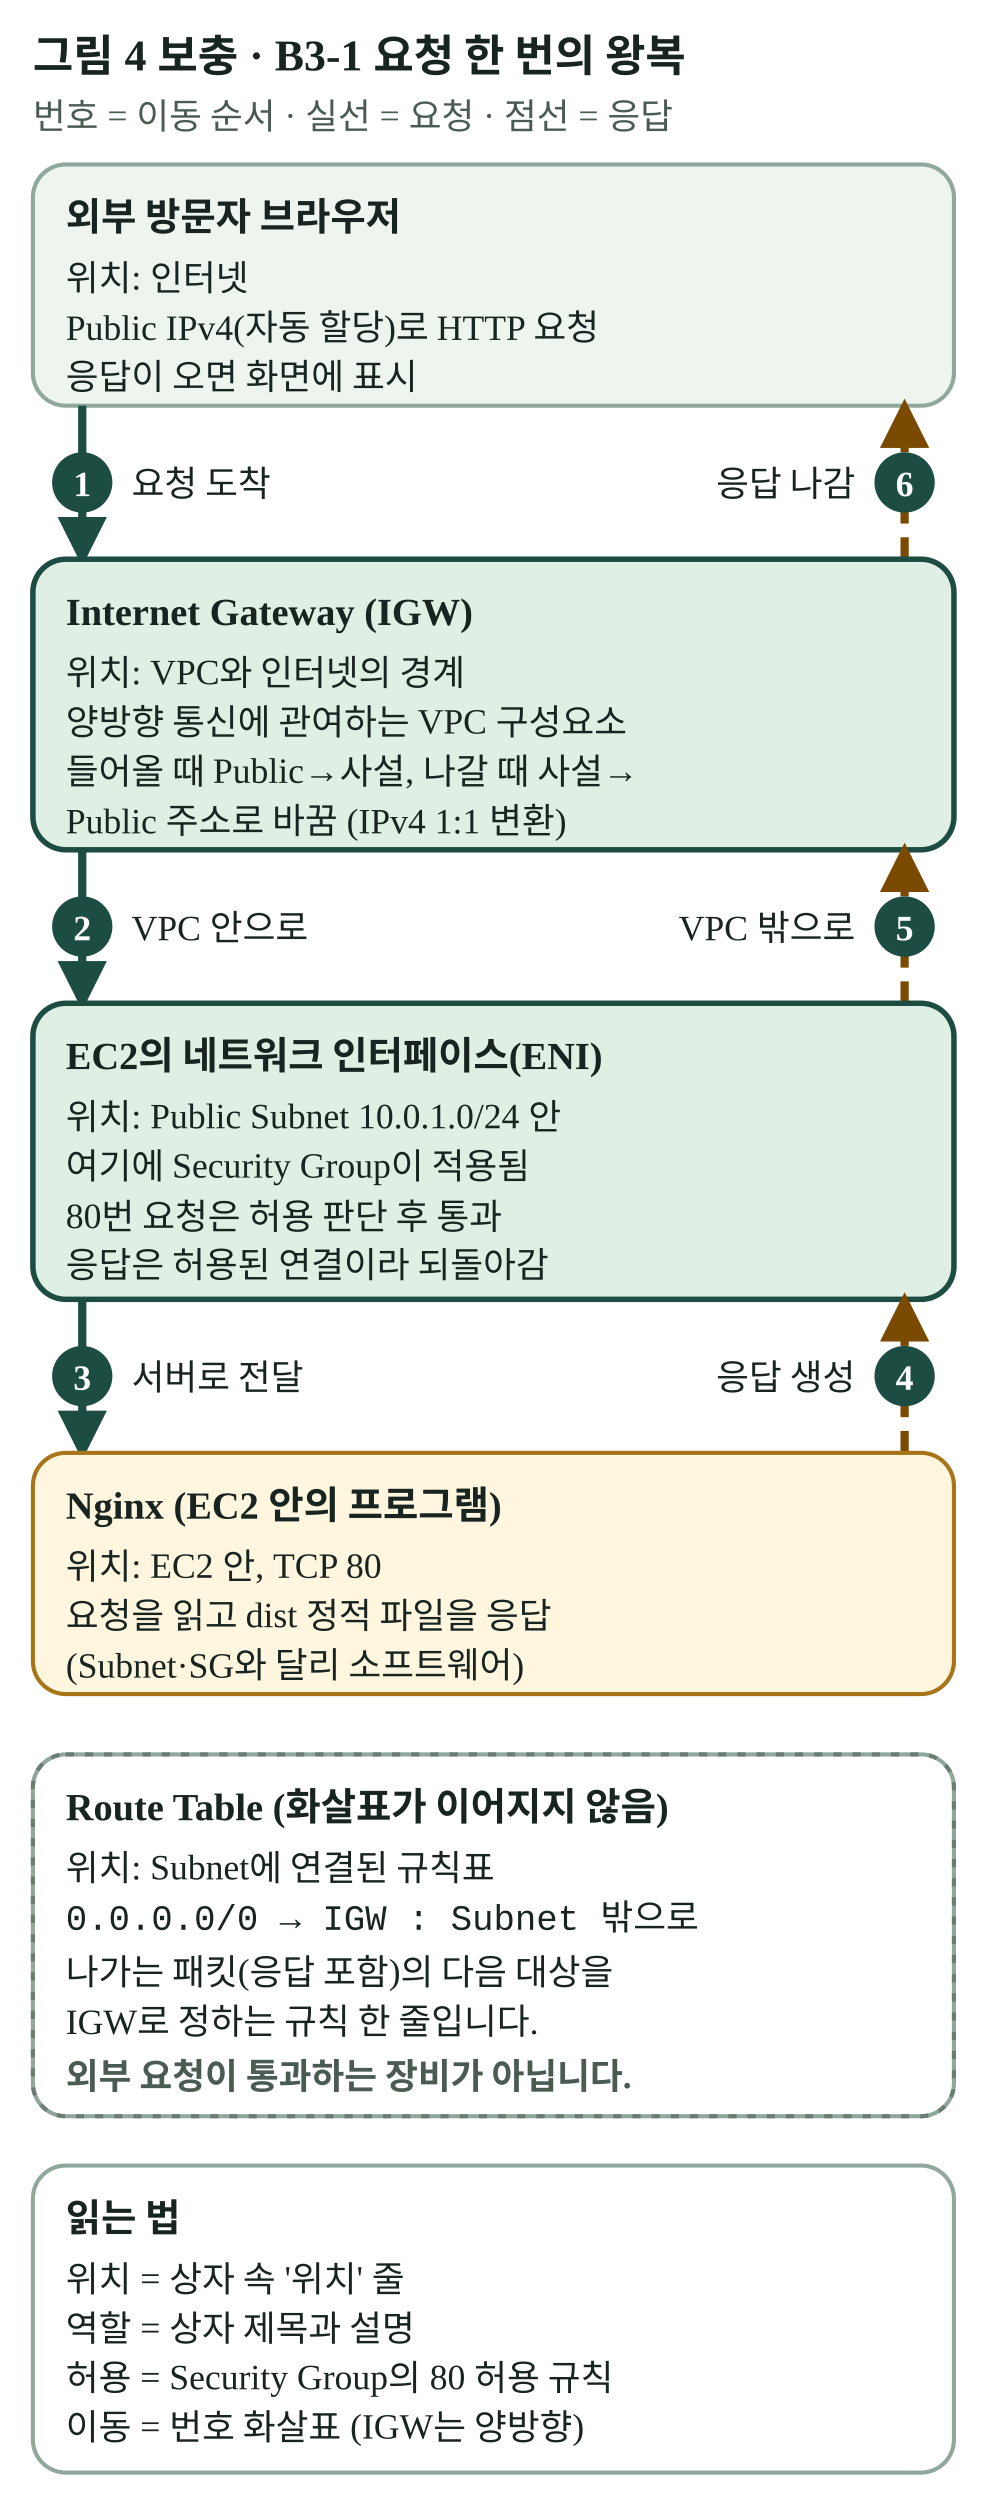
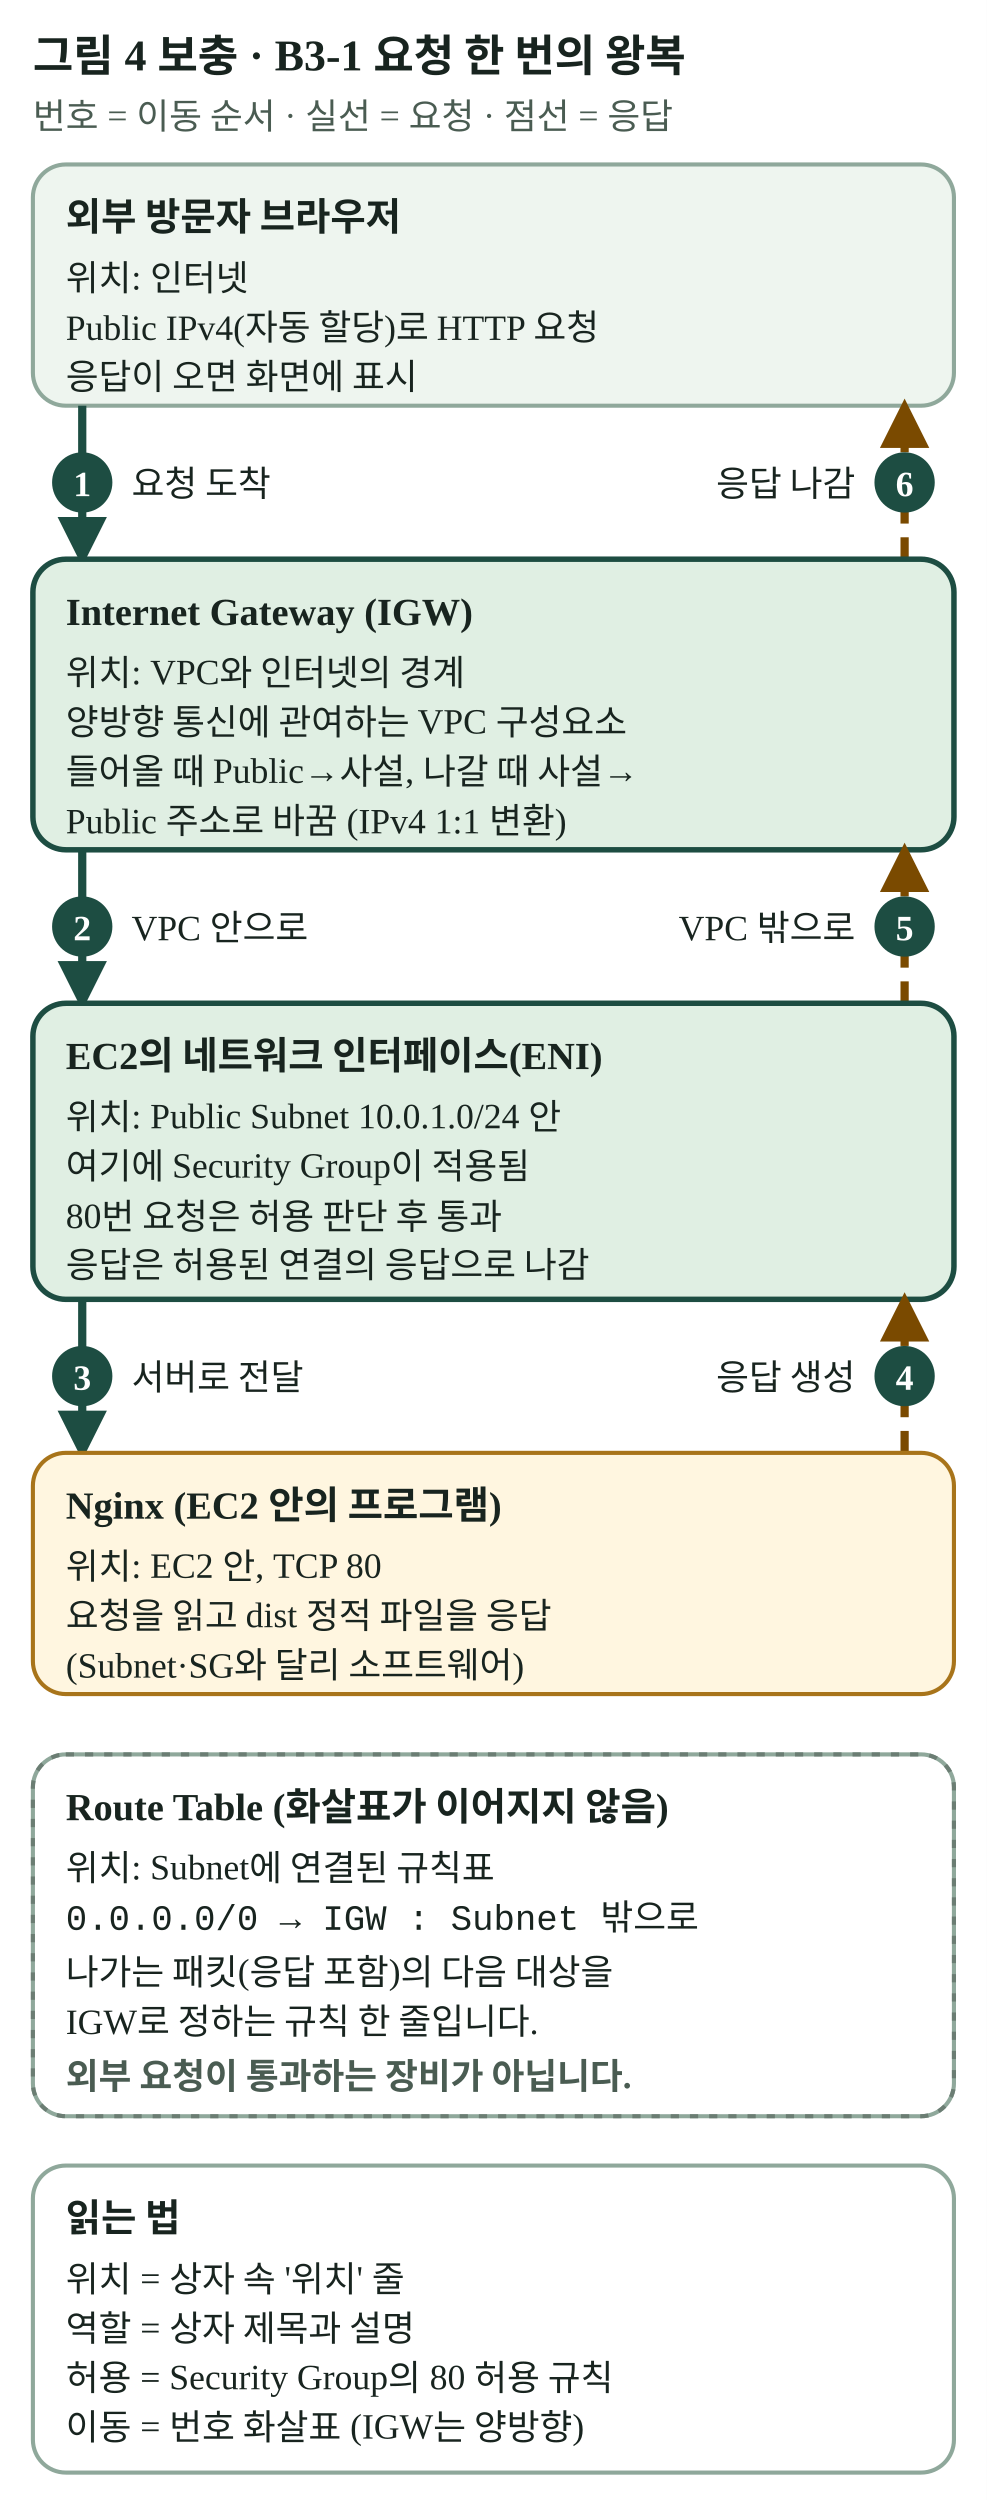
<svg xmlns="http://www.w3.org/2000/svg" viewBox="0 0 360 912" width="360" height="912" role="img" aria-labelledby="f4bT f4bD" font-family="var(--font-body, 'Pretendard VF', 'Apple SD Gothic Neo', 'Malgun Gothic', 'Noto Sans CJK KR', system-ui, sans-serif)">
  <defs>
    <style>
      .bg     { fill: #ffffff; }
      .t  { fill: #18241f; }
      .s  { fill: #4a5c52; }
      .m  { font-family: ui-monospace, SFMono-Regular, Consolas, 'Liberation Mono', monospace; }
      .b  { font-weight: 700; }
      .raised { fill: #ffffff; stroke: #8fa89b; stroke-width: 1.5; }
      .soft   { fill: #eef5ef; stroke: #8fa89b; stroke-width: 1.5; }
      .dmz    { fill: #fff6e0; stroke: #a8741a; stroke-width: 1.5; }
      .store  { fill: #e9eefb; stroke: #4a5fa8; stroke-width: 1.5; }
      .accent { fill: #e0efe3; stroke: #1d4d42; stroke-width: 2; }
      .gray   { fill: #f2f2f2; stroke: #8a8a8a; stroke-width: 1.5; stroke-dasharray: 5 4; }
      .req    { stroke: #1d4d42; stroke-width: 3; fill: none; }
      .res    { stroke: #7a4a00; stroke-width: 3; fill: none; stroke-dasharray: 8 5; }
      .link   { stroke: #6b7d73; stroke-width: 2; fill: none; }
      .note   { stroke: #6b7d73; stroke-width: 1.5; fill: none; stroke-dasharray: 2 4; stroke-linecap: round; }
      .badge  { fill: #1d4d42; }
      .badgeT { fill: #ffffff; font-weight: 700; }
      .allowP { fill: #1d4d42; }
      .allowT { fill: #ffffff; font-weight: 700; }
      .denyP  { fill: #ffffff; stroke: #9a2f2f; stroke-width: 1.8; stroke-dasharray: 3 2; }
      .denyT  { fill: #9a2f2f; font-weight: 700; }
      .hReq { fill: #1d4d42; }
      .hRes { fill: #7a4a00; }
      .hLink { fill: #6b7d73; }
    </style>
    <marker id="hReq" viewBox="0 0 10 10" refX="8" refY="5" markerWidth="6" markerHeight="6" orient="auto">
      <path d="M0 0 L10 5 L0 10 z" class="hReq" />
    </marker>
    <marker id="hRes" viewBox="0 0 10 10" refX="8" refY="5" markerWidth="6" markerHeight="6" orient="auto">
      <path d="M0 0 L10 5 L0 10 z" class="hRes" />
    </marker>
    <marker id="hLink" viewBox="0 0 10 10" refX="8" refY="5" markerWidth="6" markerHeight="6" orient="auto">
      <path d="M0 0 L10 5 L0 10 z" class="hLink" />
    </marker>
  </defs>
  <rect class="bg" x="0" y="0" width="360" height="912" />
  <text x="12" y="26" font-size="16" class="t b">그림 4 보충 · B3-1 요청 한 번의 왕복</text>
  <text x="12" y="47" font-size="13" class="s">번호 = 이동 순서 · 실선 = 요청 · 점선 = 응답</text>
  <rect x="12" y="60" width="336" height="88" rx="12" class="soft" />
  <text x="24" y="84" font-size="14" class="t b">외부 방문자 브라우저</text>
  <text x="24" y="106" font-size="13" class="t">위치: 인터넷</text>
  <text x="24" y="124" font-size="13" class="t">Public IPv4(자동 할당)로 HTTP 요청</text>
  <text x="24" y="142" font-size="13" class="t">응답이 오면 화면에 표시</text>
  <path d="M30 148 V203" class="req" marker-end="url(#hReq)" />
  <path d="M330 204 V149" class="res" marker-end="url(#hRes)" />
  <circle cx="30" cy="176" r="11" class="badge" />
  <text x="30" y="181" font-size="13" text-anchor="middle" class="badgeT">1</text>
  <circle cx="330" cy="176" r="11" class="badge" />
  <text x="330" y="181" font-size="13" text-anchor="middle" class="badgeT">6</text>
  <text x="48" y="181" font-size="13" class="t">요청 도착</text>
  <text x="312" y="181" font-size="13" text-anchor="end" class="t">응답 나감</text>
  <rect x="12" y="204" width="336" height="106" rx="12" class="accent" />
  <text x="24" y="228" font-size="14" class="t b">Internet Gateway (IGW)</text>
  <text x="24" y="250" font-size="13" class="t">위치: VPC와 인터넷의 경계</text>
  <text x="24" y="268" font-size="13" class="t">양방향 통신에 관여하는 VPC 구성요소</text>
  <text x="24" y="286" font-size="13" class="t">들어올 때 Public→사설, 나갈 때 사설→</text>
  <text x="24" y="304" font-size="13" class="t">Public 주소로 바꿈 (IPv4 1:1 변환)</text>
  <path d="M30 310 V365" class="req" marker-end="url(#hReq)" />
  <path d="M330 366 V311" class="res" marker-end="url(#hRes)" />
  <circle cx="30" cy="338" r="11" class="badge" />
  <text x="30" y="343" font-size="13" text-anchor="middle" class="badgeT">2</text>
  <circle cx="330" cy="338" r="11" class="badge" />
  <text x="330" y="343" font-size="13" text-anchor="middle" class="badgeT">5</text>
  <text x="48" y="343" font-size="13" class="t">VPC 안으로</text>
  <text x="312" y="343" font-size="13" text-anchor="end" class="t">VPC 밖으로</text>
  <rect x="12" y="366" width="336" height="108" rx="12" class="accent" />
  <text x="24" y="390" font-size="14" class="t b">EC2의 네트워크 인터페이스(ENI)</text>
  <text x="24" y="412" font-size="13" class="t">위치: Public Subnet 10.0.1.0/24 안</text>
  <text x="24" y="430" font-size="13" class="t">여기에 Security Group이 적용됨</text>
  <text x="24" y="448" font-size="13" class="t">80번 요청은 허용 판단 후 통과</text>
-   <text x="24" y="466" font-size="13" class="t">응답은 허용된 연결이라 되돌아감</text>
+   <text x="24" y="466" font-size="13" class="t">응답은 허용된 연결의 응답으로 나감</text>
  <path d="M30 474 V529" class="req" marker-end="url(#hReq)" />
  <path d="M330 530 V475" class="res" marker-end="url(#hRes)" />
  <circle cx="30" cy="502" r="11" class="badge" />
  <text x="30" y="507" font-size="13" text-anchor="middle" class="badgeT">3</text>
  <circle cx="330" cy="502" r="11" class="badge" />
  <text x="330" y="507" font-size="13" text-anchor="middle" class="badgeT">4</text>
  <text x="48" y="507" font-size="13" class="t">서버로 전달</text>
  <text x="312" y="507" font-size="13" text-anchor="end" class="t">응답 생성</text>
  <rect x="12" y="530" width="336" height="88" rx="12" class="dmz" />
  <text x="24" y="554" font-size="14" class="t b">Nginx (EC2 안의 프로그램)</text>
  <text x="24" y="576" font-size="13" class="t">위치: EC2 안, TCP 80</text>
  <text x="24" y="594" font-size="13" class="t">요청을 읽고 dist 정적 파일을 응답</text>
  <text x="24" y="612" font-size="13" class="t">(Subnet·SG와 달리 소프트웨어)</text>
  <rect x="12" y="640" width="336" height="132" rx="12" class="raised" />
  <rect x="12" y="640" width="336" height="132" rx="12" fill="none" stroke="#6b7d73" stroke-width="1.5" stroke-dasharray="3 4" />
  <text x="24" y="664" font-size="14" class="t b">Route Table (화살표가 이어지지 않음)</text>
  <text x="24" y="686" font-size="13" class="t">위치: Subnet에 연결된 규칙표</text>
  <text x="24" y="704" font-size="13" class="t m">0.0.0.0/0 → IGW : Subnet 밖으로</text>
  <text x="24" y="724" font-size="13" class="t">나가는 패킷(응답 포함)의 다음 대상을</text>
  <text x="24" y="742" font-size="13" class="t">IGW로 정하는 규칙 한 줄입니다.</text>
  <text x="24" y="762" font-size="13" class="s b">외부 요청이 통과하는 장비가 아닙니다.</text>
  <rect x="12" y="790" width="336" height="112" rx="12" class="raised" />
  <text x="24" y="814" font-size="14" class="t b">읽는 법</text>
  <text x="24" y="836" font-size="13" class="t">위치 = 상자 속 '위치' 줄</text>
  <text x="24" y="854" font-size="13" class="t">역할 = 상자 제목과 설명</text>
  <text x="24" y="872" font-size="13" class="t">허용 = Security Group의 80 허용 규칙</text>
  <text x="24" y="890" font-size="13" class="t">이동 = 번호 화살표 (IGW는 양방향)</text>
</svg>
